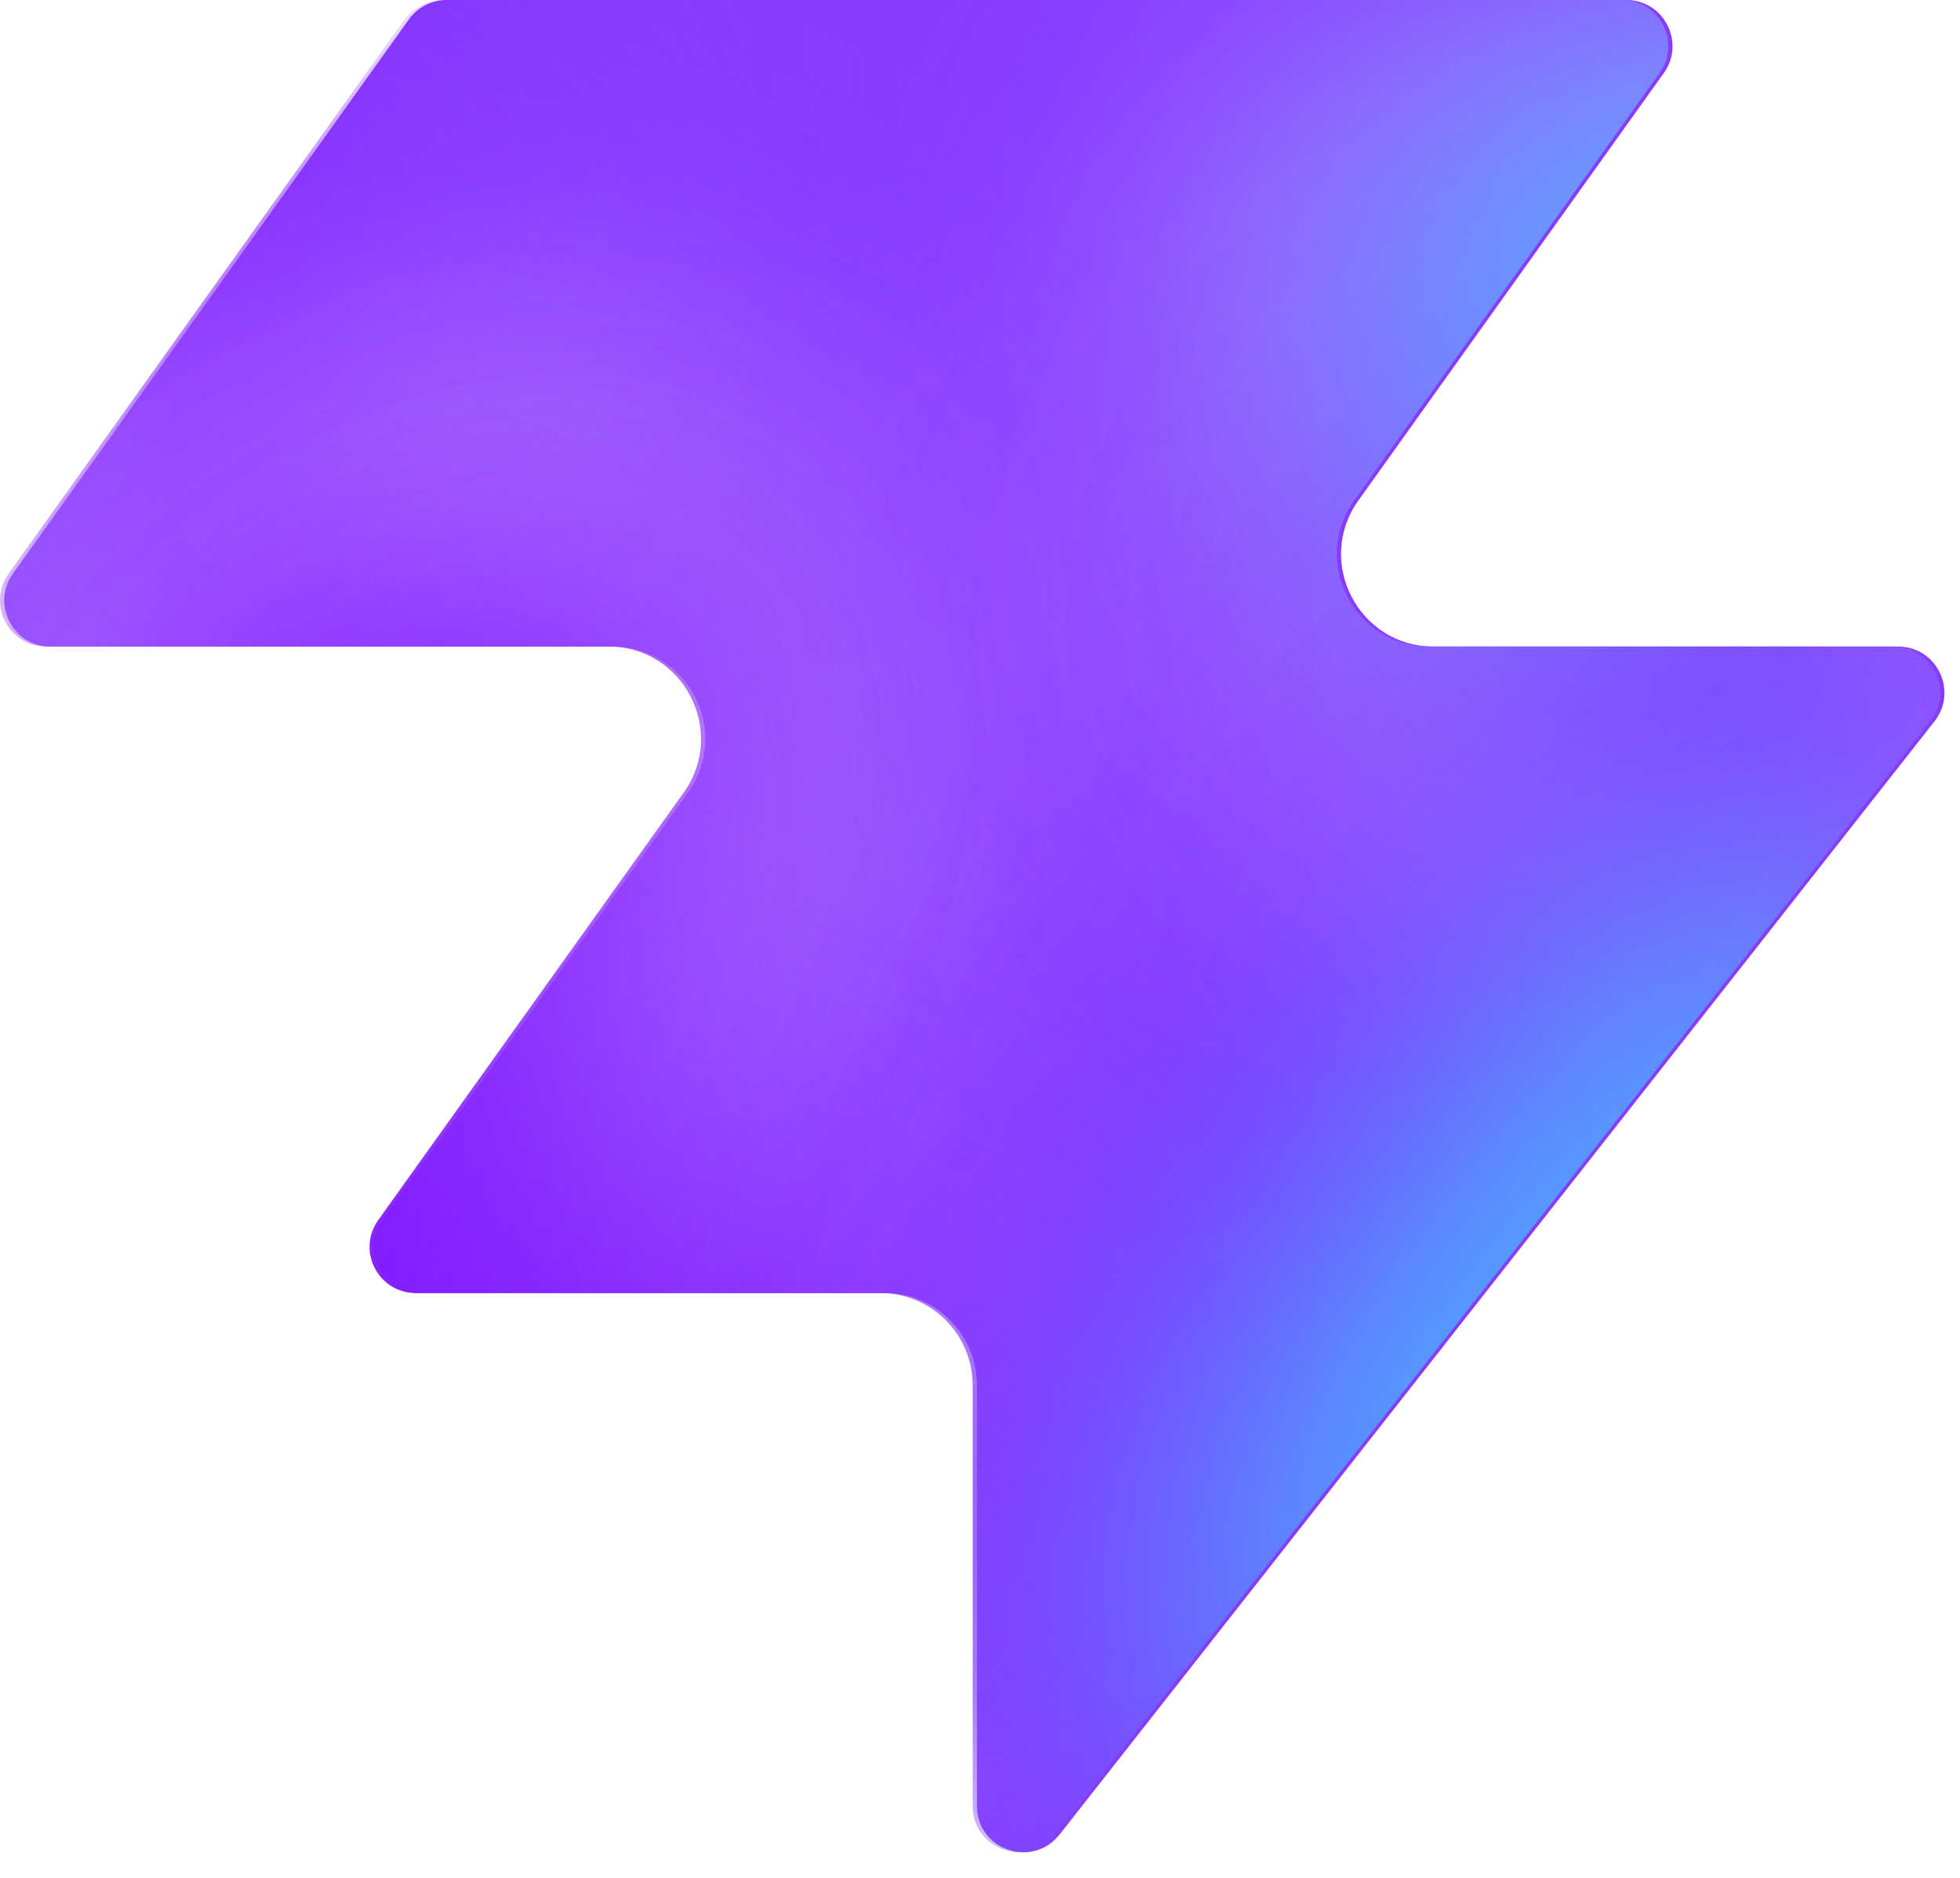
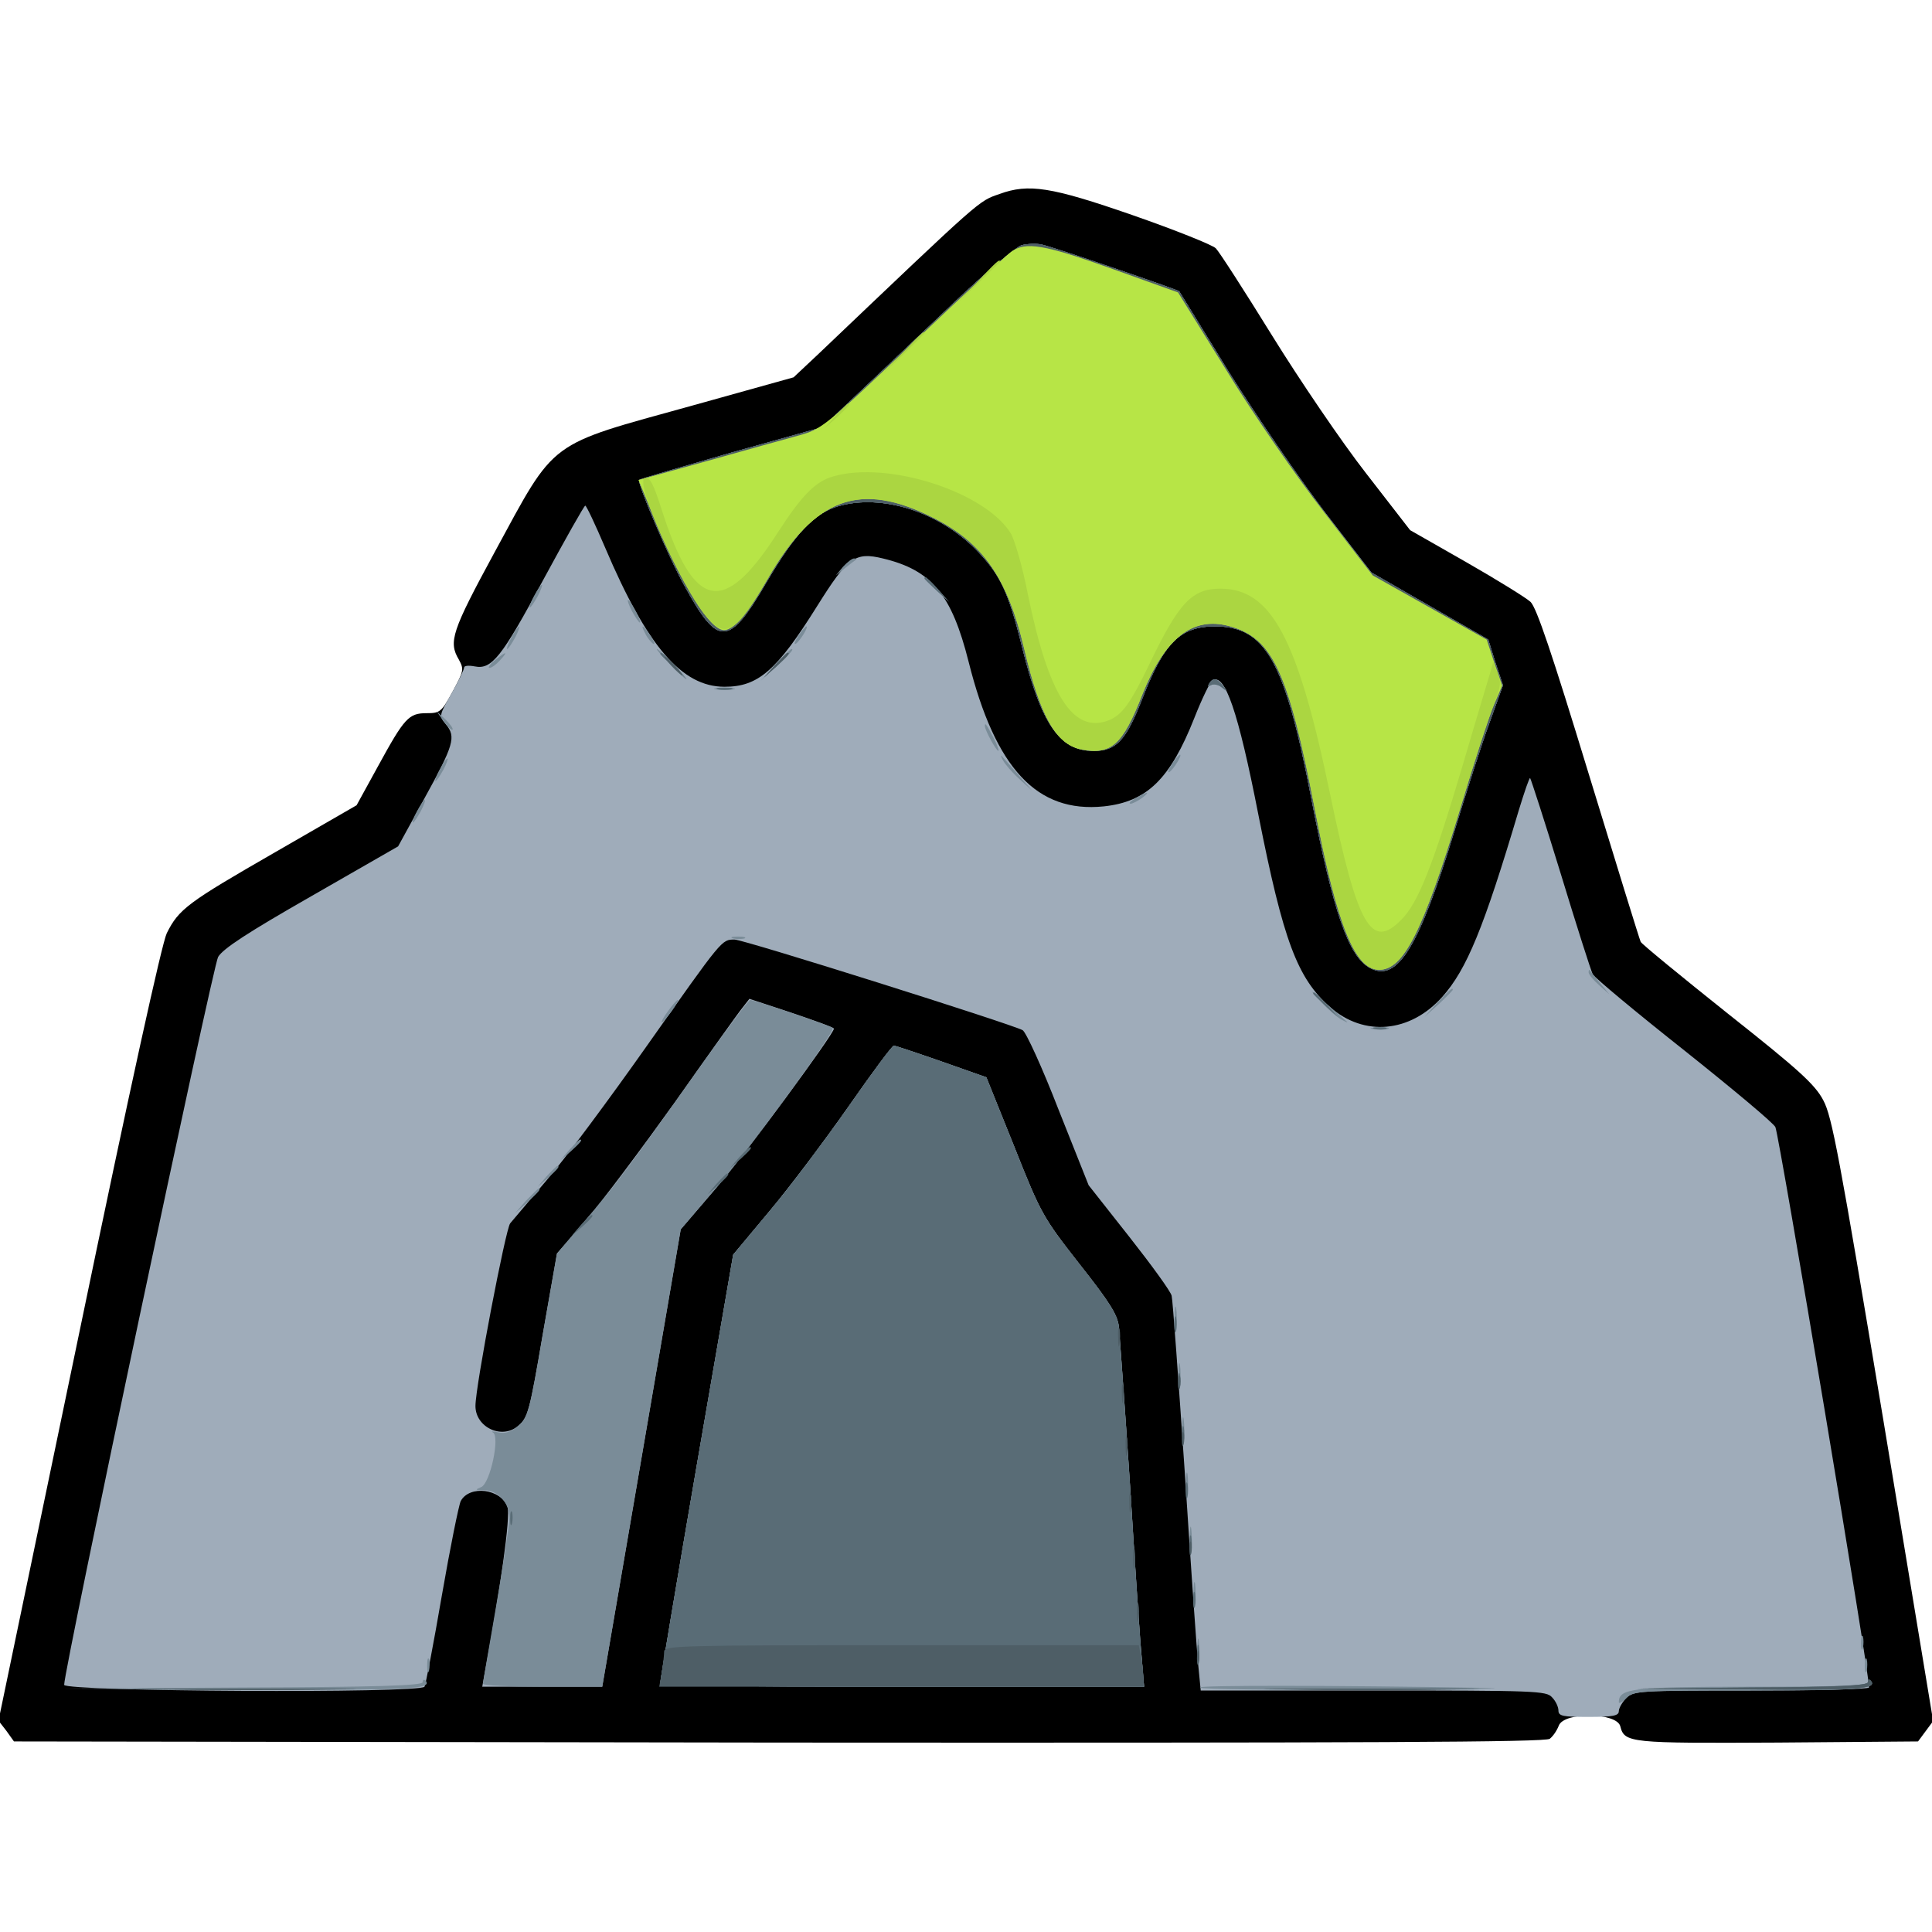
- <svg xmlns="http://www.w3.org/2000/svg" width="48" height="46" fill="none" viewBox="0 0 48 46">
-   <path fill="#863bff" d="M25.946 44.938c-.664.845-2.021.375-2.021-.698V33.937a2.26 2.26 0 0 0-2.262-2.262H10.287c-.92 0-1.456-1.04-.92-1.788l7.48-10.471c1.07-1.497 0-3.578-1.842-3.578H1.237c-.92 0-1.456-1.04-.92-1.788L10.013.474c.214-.297.556-.474.92-.474h28.894c.92 0 1.456 1.04.92 1.788l-7.48 10.471c-1.07 1.498 0 3.579 1.842 3.579h11.377c.943 0 1.473 1.088.89 1.83L25.947 44.94z" style="fill:#863bff;fill:color(display-p3 .525 .23 1);fill-opacity:1" />
-   <mask id="a" width="48" height="46" x="0" y="0" maskUnits="userSpaceOnUse" style="mask-type:alpha">
-     <path fill="#000" d="M25.842 44.938c-.664.844-2.021.375-2.021-.698V33.937a2.26 2.26 0 0 0-2.262-2.262H10.183c-.92 0-1.456-1.04-.92-1.788l7.48-10.471c1.07-1.498 0-3.579-1.842-3.579H1.133c-.92 0-1.456-1.04-.92-1.787L9.91.473c.214-.297.556-.474.92-.474h28.894c.92 0 1.456 1.04.92 1.788l-7.48 10.471c-1.07 1.498 0 3.578 1.842 3.578h11.377c.943 0 1.473 1.088.89 1.832L25.843 44.94z" style="fill:#000;fill-opacity:1" />
-   </mask>
-   <g mask="url(#a)">
-     <g filter="url(#b)">
-       <ellipse cx="5.508" cy="14.704" fill="#ede6ff" rx="5.508" ry="14.704" style="fill:#ede6ff;fill:color(display-p3 .927 .903 1);fill-opacity:1" transform="matrix(.00324 1 1 -.00324 -4.47 31.516)" />
-     </g>
-     <g filter="url(#c)">
-       <ellipse cx="10.399" cy="29.851" fill="#ede6ff" rx="10.399" ry="29.851" style="fill:#ede6ff;fill:color(display-p3 .927 .903 1);fill-opacity:1" transform="matrix(.00324 1 1 -.00324 -39.328 7.883)" />
-     </g>
-     <g filter="url(#d)">
-       <ellipse cx="5.508" cy="30.487" fill="#7e14ff" rx="5.508" ry="30.487" style="fill:#7e14ff;fill:color(display-p3 .492 .077 1);fill-opacity:1" transform="rotate(89.814 -25.913 -14.639)scale(1 -1)" />
-     </g>
-     <g filter="url(#e)">
-       <ellipse cx="5.508" cy="30.599" fill="#7e14ff" rx="5.508" ry="30.599" style="fill:#7e14ff;fill:color(display-p3 .492 .077 1);fill-opacity:1" transform="rotate(89.814 -32.644 -3.334)scale(1 -1)" />
-     </g>
-     <g filter="url(#f)">
-       <ellipse cx="5.508" cy="30.599" fill="#7e14ff" rx="5.508" ry="30.599" style="fill:#7e14ff;fill:color(display-p3 .492 .077 1);fill-opacity:1" transform="matrix(.00324 1 1 -.00324 -34.34 30.47)" />
-     </g>
-     <g filter="url(#g)">
-       <ellipse cx="14.072" cy="22.078" fill="#ede6ff" rx="14.072" ry="22.078" style="fill:#ede6ff;fill:color(display-p3 .927 .903 1);fill-opacity:1" transform="rotate(93.35 24.506 48.493)scale(-1 1)" />
-     </g>
-     <g filter="url(#h)">
-       <ellipse cx="3.47" cy="21.501" fill="#7e14ff" rx="3.47" ry="21.501" style="fill:#7e14ff;fill:color(display-p3 .492 .077 1);fill-opacity:1" transform="rotate(89.009 28.708 47.59)scale(-1 1)" />
-     </g>
-     <g filter="url(#i)">
-       <ellipse cx="3.47" cy="21.501" fill="#7e14ff" rx="3.47" ry="21.501" style="fill:#7e14ff;fill:color(display-p3 .492 .077 1);fill-opacity:1" transform="rotate(89.009 28.708 47.59)scale(-1 1)" />
-     </g>
-     <g filter="url(#j)">
-       <ellipse cx=".387" cy="8.972" fill="#7e14ff" rx="4.407" ry="29.108" style="fill:#7e14ff;fill:color(display-p3 .492 .077 1);fill-opacity:1" transform="rotate(39.51 .387 8.972)" />
-     </g>
-     <g filter="url(#k)">
-       <ellipse cx="47.523" cy="-6.092" fill="#7e14ff" rx="4.407" ry="29.108" style="fill:#7e14ff;fill:color(display-p3 .492 .077 1);fill-opacity:1" transform="rotate(37.892 47.523 -6.092)" />
-     </g>
-     <g filter="url(#l)">
-       <ellipse cx="41.412" cy="6.333" fill="#47bfff" rx="5.971" ry="9.665" style="fill:#47bfff;fill:color(display-p3 .28 .748 1);fill-opacity:1" transform="rotate(37.892 41.412 6.333)" />
-     </g>
-     <g filter="url(#m)">
-       <ellipse cx="-1.879" cy="38.332" fill="#7e14ff" rx="4.407" ry="29.108" style="fill:#7e14ff;fill:color(display-p3 .492 .077 1);fill-opacity:1" transform="rotate(37.892 -1.88 38.332)" />
-     </g>
-     <g filter="url(#n)">
-       <ellipse cx="-1.879" cy="38.332" fill="#7e14ff" rx="4.407" ry="29.108" style="fill:#7e14ff;fill:color(display-p3 .492 .077 1);fill-opacity:1" transform="rotate(37.892 -1.88 38.332)" />
-     </g>
-     <g filter="url(#o)">
-       <ellipse cx="35.651" cy="29.907" fill="#7e14ff" rx="4.407" ry="29.108" style="fill:#7e14ff;fill:color(display-p3 .492 .077 1);fill-opacity:1" transform="rotate(37.892 35.651 29.907)" />
-     </g>
-     <g filter="url(#p)">
-       <ellipse cx="38.418" cy="32.4" fill="#47bfff" rx="5.971" ry="15.297" style="fill:#47bfff;fill:color(display-p3 .28 .748 1);fill-opacity:1" transform="rotate(37.892 38.418 32.4)" />
-     </g>
-   </g>
-   <defs>
-     <filter id="b" width="60.045" height="41.654" x="-19.77" y="16.149" color-interpolation-filters="sRGB" filterUnits="userSpaceOnUse">
-       <feFlood flood-opacity="0" result="BackgroundImageFix" />
-       <feBlend in="SourceGraphic" in2="BackgroundImageFix" result="shape" />
-       <feGaussianBlur result="effect1_foregroundBlur_2002_17158" stdDeviation="7.659" />
-     </filter>
-     <filter id="c" width="90.34" height="51.437" x="-54.613" y="-7.533" color-interpolation-filters="sRGB" filterUnits="userSpaceOnUse">
-       <feFlood flood-opacity="0" result="BackgroundImageFix" />
-       <feBlend in="SourceGraphic" in2="BackgroundImageFix" result="shape" />
-       <feGaussianBlur result="effect1_foregroundBlur_2002_17158" stdDeviation="7.659" />
-     </filter>
-     <filter id="d" width="79.355" height="29.4" x="-49.64" y="2.03" color-interpolation-filters="sRGB" filterUnits="userSpaceOnUse">
-       <feFlood flood-opacity="0" result="BackgroundImageFix" />
-       <feBlend in="SourceGraphic" in2="BackgroundImageFix" result="shape" />
-       <feGaussianBlur result="effect1_foregroundBlur_2002_17158" stdDeviation="4.596" />
-     </filter>
-     <filter id="e" width="79.579" height="29.4" x="-45.045" y="20.029" color-interpolation-filters="sRGB" filterUnits="userSpaceOnUse">
-       <feFlood flood-opacity="0" result="BackgroundImageFix" />
-       <feBlend in="SourceGraphic" in2="BackgroundImageFix" result="shape" />
-       <feGaussianBlur result="effect1_foregroundBlur_2002_17158" stdDeviation="4.596" />
-     </filter>
-     <filter id="f" width="79.579" height="29.4" x="-43.513" y="21.178" color-interpolation-filters="sRGB" filterUnits="userSpaceOnUse">
-       <feFlood flood-opacity="0" result="BackgroundImageFix" />
-       <feBlend in="SourceGraphic" in2="BackgroundImageFix" result="shape" />
-       <feGaussianBlur result="effect1_foregroundBlur_2002_17158" stdDeviation="4.596" />
-     </filter>
-     <filter id="g" width="74.749" height="58.852" x="15.756" y="-17.901" color-interpolation-filters="sRGB" filterUnits="userSpaceOnUse">
-       <feFlood flood-opacity="0" result="BackgroundImageFix" />
-       <feBlend in="SourceGraphic" in2="BackgroundImageFix" result="shape" />
-       <feGaussianBlur result="effect1_foregroundBlur_2002_17158" stdDeviation="7.659" />
-     </filter>
-     <filter id="h" width="61.377" height="25.362" x="23.548" y="2.284" color-interpolation-filters="sRGB" filterUnits="userSpaceOnUse">
-       <feFlood flood-opacity="0" result="BackgroundImageFix" />
-       <feBlend in="SourceGraphic" in2="BackgroundImageFix" result="shape" />
-       <feGaussianBlur result="effect1_foregroundBlur_2002_17158" stdDeviation="4.596" />
-     </filter>
-     <filter id="i" width="61.377" height="25.362" x="23.548" y="2.284" color-interpolation-filters="sRGB" filterUnits="userSpaceOnUse">
-       <feFlood flood-opacity="0" result="BackgroundImageFix" />
-       <feBlend in="SourceGraphic" in2="BackgroundImageFix" result="shape" />
-       <feGaussianBlur result="effect1_foregroundBlur_2002_17158" stdDeviation="4.596" />
-     </filter>
-     <filter id="j" width="56.045" height="63.649" x="-27.636" y="-22.853" color-interpolation-filters="sRGB" filterUnits="userSpaceOnUse">
-       <feFlood flood-opacity="0" result="BackgroundImageFix" />
-       <feBlend in="SourceGraphic" in2="BackgroundImageFix" result="shape" />
-       <feGaussianBlur result="effect1_foregroundBlur_2002_17158" stdDeviation="4.596" />
-     </filter>
-     <filter id="k" width="54.814" height="64.646" x="20.116" y="-38.415" color-interpolation-filters="sRGB" filterUnits="userSpaceOnUse">
-       <feFlood flood-opacity="0" result="BackgroundImageFix" />
-       <feBlend in="SourceGraphic" in2="BackgroundImageFix" result="shape" />
-       <feGaussianBlur result="effect1_foregroundBlur_2002_17158" stdDeviation="4.596" />
-     </filter>
-     <filter id="l" width="33.541" height="35.313" x="24.641" y="-11.323" color-interpolation-filters="sRGB" filterUnits="userSpaceOnUse">
-       <feFlood flood-opacity="0" result="BackgroundImageFix" />
-       <feBlend in="SourceGraphic" in2="BackgroundImageFix" result="shape" />
-       <feGaussianBlur result="effect1_foregroundBlur_2002_17158" stdDeviation="4.596" />
-     </filter>
-     <filter id="m" width="54.814" height="64.646" x="-29.286" y="6.009" color-interpolation-filters="sRGB" filterUnits="userSpaceOnUse">
-       <feFlood flood-opacity="0" result="BackgroundImageFix" />
-       <feBlend in="SourceGraphic" in2="BackgroundImageFix" result="shape" />
-       <feGaussianBlur result="effect1_foregroundBlur_2002_17158" stdDeviation="4.596" />
-     </filter>
-     <filter id="n" width="54.814" height="64.646" x="-29.286" y="6.009" color-interpolation-filters="sRGB" filterUnits="userSpaceOnUse">
-       <feFlood flood-opacity="0" result="BackgroundImageFix" />
-       <feBlend in="SourceGraphic" in2="BackgroundImageFix" result="shape" />
-       <feGaussianBlur result="effect1_foregroundBlur_2002_17158" stdDeviation="4.596" />
-     </filter>
-     <filter id="o" width="54.814" height="64.646" x="8.244" y="-2.416" color-interpolation-filters="sRGB" filterUnits="userSpaceOnUse">
-       <feFlood flood-opacity="0" result="BackgroundImageFix" />
-       <feBlend in="SourceGraphic" in2="BackgroundImageFix" result="shape" />
-       <feGaussianBlur result="effect1_foregroundBlur_2002_17158" stdDeviation="4.596" />
-     </filter>
-     <filter id="p" width="39.409" height="43.623" x="18.713" y="10.588" color-interpolation-filters="sRGB" filterUnits="userSpaceOnUse">
-       <feFlood flood-opacity="0" result="BackgroundImageFix" />
-       <feBlend in="SourceGraphic" in2="BackgroundImageFix" result="shape" />
-       <feGaussianBlur result="effect1_foregroundBlur_2002_17158" stdDeviation="4.596" />
-     </filter>
-   </defs>
+ <svg xmlns="http://www.w3.org/2000/svg" viewBox="0 0 512 512" width="512" height="512">
+   <path fill="#000000" d="M 264.9 51.4c-5.7 2-4.2 0.7-48 42.4l-6.6 6.2-26.9 7.5c-38.6 10.7-35.9 8.6-52.3 38.8-11.4 21-12.3 23.8-9.5 28.5 1.4 2.6 1.3 3-1.6 8.4-3 5.5-3.4 5.8-6.9 5.8-4.8 0-5.9 1.2-13 14.2l-5.6 10.2-21.5 12.4c-23.3 13.4-25.6 15.1-28.8 21.5-1.3 2.7-9.7 40.8-23.3 106.4l-21.3 102.3 2.1 2.7 2 2.8 202.8 0.3c157.6 0.1 203.1-0.1 204.2-1 0.9-0.7 1.9-2.2 2.4-3.5 1.4-3.7 15.4-3.5 16.3 0.2 1.1 4.4 2.5 4.5 41.7 4.3l37.2-0.3 2-2.7 2-2.7-13.2-79.8c-11.7-70.3-13.6-80.4-15.9-84.7-2.2-4.2-6.5-8.1-25.2-22.9-12.4-9.9-22.8-18.4-23.2-19.1-0.3-0.6-6.5-20.7-13.8-44.6-9.7-31.8-13.8-44-15.4-45.5-1.2-1.1-8.8-5.8-17-10.5l-14.9-8.5-11.7-15.1c-6.4-8.2-17.6-24.7-24.9-36.5-7.3-11.8-14-22.2-14.9-23.1-0.9-0.9-10.9-4.9-22.1-8.8-21.6-7.5-27.5-8.4-35.2-5.6z" />
+   <path fill="#9facba" d="M 270.7 65c-1.5 0.5-9.7 7.4-18 15.3-8.4 8-19.6 18.6-25 23.7l-9.7 9.2-24 6.7c-13.2 3.8-24.3 7-24.6 7.3-0.6 0.7 7.9 20.8 12.2 28.4 8.8 16 11.6 15.8 21.7-1.6 7.6-12.9 12.6-18.1 19-19.9 11.4-3.2 26.2 1.4 36.1 11.3 6.7 6.8 8.8 11.2 12.6 26.6 5 20 9.9 27 18.8 27 6 0 8.5-2.7 12.7-13.3 5.9-15.4 10.2-19.7 19.5-19.7 13.4 0 18.5 9.1 25.5 45.5 5.9 30.5 9.9 42.1 15.7 45.1 7.2 3.7 12.9-5.7 22.3-36.6 3.1-10.2 7.2-23 9.2-28.4l3.6-10-2-6-1.9-6.1-15.5-8.9-15.5-8.9-12.4-16.1c-6.8-8.9-18.2-25.6-25.4-37.1-7.1-11.6-13-21.1-13.1-21.3-0.3-0.4-33.8-11.9-36.5-12.4-1.4-0.3-3.8-0.2-5.3 0.2zM 144 153.6c-11.1 20.7-13.7 23.9-18.2 23-1.6-0.3-2.8-0.2-2.8 0.3 0 0.5-1.5 3.6-3.3 6.8-3.4 6-3.4 6-1.5 8.3 2.7 3.3 2.1 5.4-5.9 19.9l-6.8 12.4-23 13.2c-16.8 9.6-23.4 13.9-24.7 16.1-1.4 2.5-40.8 188.7-40.8 192.9 0 1.8 94.4 2.3 95.5 0.5 0.3-0.5 2.4-11.4 4.6-24.2 2.2-12.7 4.5-24 5-25 2.3-4.3 10.7-3.3 12.4 1.6 0.8 2.5-1.8 21.3-6.2 44.8l-0.5 2.8 15.9 0 15.9 0 10.4-60.6 10.4-60.6 9.5-11.1c7.8-9.1 31.1-40.7 31.1-42.1 0-0.3-5-2.1-11.2-4.2l-11.2-3.7-1.8 2.3c-1 1.2-9 12.4-17.8 24.9-8.9 12.4-19.5 26.6-23.7 31.4l-7.7 8.9-3.8 21.6c-3.4 20-3.9 21.9-6.4 24-4.3 3.8-11.4 0.5-11.4-5.2 0-5.3 8-46.9 9.2-48.4 0.8-1 5.3-6.2 9.9-11.7 4.7-5.5 16.5-21.4 26.3-35.3 20.2-28.6 19.8-28.2 23.3-28.2 2.4 0 72.8 22.2 76.3 24 0.9 0.5 5.2 9.9 9.5 21l8 20.1 10.8 13.7c5.9 7.5 11 14.5 11.2 15.6 0.3 1.2 1.8 22.3 3.5 47.1 1.6 24.7 3.2 47.8 3.6 51.3l0.6 6.2 45.7 0c43.1 0 45.9 0.1 47.4 1.8 1 1 1.7 2.6 1.7 3.5 0 1.5 1.2 1.7 8 1.7 6.4 0 8-0.3 8-1.5 0-0.8 0.9-2.4 2-3.5 1.9-1.9 3.3-2 32.9-2 17.1 0 31.2-0.3 31.4-0.8 0.6-0.9-23.7-145.9-24.8-148.5-0.4-1-11.3-10.1-24.1-20.3-12.9-10.2-23.8-19.3-24.3-20.2-0.5-1-4.3-12.9-8.5-26.7-4.2-13.7-7.9-25.1-8.1-25.3-0.2-0.2-1.5 3.6-3 8.5-9.3 31.3-13.8 42.2-20.3 49.5-8.5 9.5-20.7 10.6-29.7 2.7-8.7-7.7-12.4-17.5-19-50.9-5.4-27.6-8.9-37.7-12.2-35.7-0.6 0.4-2.8 4.9-4.8 10-6.4 16.2-12.6 22.2-24 23.4-17.7 1.8-28.7-10-35.8-38.3-4.5-17.9-9.8-24.3-22.7-27.4-7.4-1.8-9.3-0.4-17.5 12.7-10.7 17.1-15.6 21.3-24.5 21.3-11.3 0-20.5-10.7-31.6-36.8-2.6-6.1-5-11.2-5.3-11.2-0.3 0-5.3 8.9-11.1 19.6zM 224.9 293.2c-6.3 9-15.7 21.5-21 27.8l-9.6 11.5-9.7 56.1c-5.3 30.8-9.6 56.6-9.6 57.2 0 0.9 16.3 1.2 64.1 1.2l64.1 0-0.6-7.3c-0.4-3.9-1.8-24.5-3.1-45.7-1.4-21.2-2.8-40.3-3-42.5-0.4-3.2-2.6-6.6-10.5-16.6-9.6-12.3-10.1-13.1-17.2-31l-7.4-18.4-11.9-4.2c-6.6-2.3-12.3-4.2-12.6-4.2-0.4-0.1-5.8 7.2-12 16.1z" />
+   <path fill="#7a8c98" d="M 270.7 65c-1.5 0.5-9.7 7.4-18 15.3-8.4 8-19.6 18.6-25 23.7l-9.7 9.2-24 6.7c-13.2 3.8-24.3 7-24.6 7.3-0.6 0.7 7.9 20.8 12.2 28.4 8.8 16 11.6 15.8 21.7-1.6 7.6-12.9 12.6-18.1 19-19.9 11.4-3.2 26.2 1.4 36.1 11.3 6.7 6.8 8.8 11.2 12.6 26.6 5 20 9.9 27 18.8 27 6 0 8.5-2.7 12.7-13.3 5.9-15.4 10.2-19.7 19.5-19.7 13.4 0 18.5 9.1 25.5 45.5 5.9 30.5 9.9 42.1 15.7 45.1 7.2 3.7 12.9-5.7 22.3-36.6 3.1-10.2 7.2-23 9.2-28.4l3.6-10-2-6-1.9-6.1-15.5-8.9-15.5-8.9-12.4-16.1c-6.8-8.9-18.2-25.6-25.4-37.1-7.1-11.6-13-21.1-13.1-21.3-0.3-0.4-33.8-11.9-36.5-12.4-1.4-0.3-3.8-0.2-5.3 0.2zM 223.4 150.2l-1.9 2.3 2.5-2c1.4-1.1 2.7-2.1 2.9-2.2 0.2-0.2 0-0.3-0.6-0.3-0.5 0-1.8 1-2.9 2.2zM 245 153.3c0 0.2 1.5 1.6 3.3 3.3l3.2 2.9-2.9-3.3c-2.8-3-3.6-3.7-3.6-2.9zM 141.5 158c-0.9 1.6-1.3 3-1.1 3 0.3 0 1.2-1.4 2.1-3 0.9-1.7 1.3-3 1.1-3-0.3 0-1.2 1.3-2.1 3zM 167.5 162c0.9 1.6 1.8 3 2.1 3 0.2 0-0.2-1.4-1.1-3-0.9-1.7-1.8-3-2.1-3-0.2 0 0.2 1.3 1.1 3zM 135.5 169c-0.9 1.6-1.3 3-1.1 3 0.3 0 1.2-1.4 2.1-3 0.9-1.7 1.3-3 1.1-3-0.3 0-1.2 1.3-2.1 3zM 171 167.9c0.5 1.1 1.5 2.3 2.1 2.7 0.6 0.3 0.3-0.5-0.6-2-2-3-3-3.5-1.5-0.7zM 211.5 168.6c-0.9 1.5-1.2 2.3-0.6 2 1.1-0.7 3.5-4.6 2.8-4.6-0.3 0-1.2 1.2-2.2 2.6zM 177.5 176c2.1 2.2 4.1 4 4.4 4 0.3 0-1.3-1.8-3.4-4-2.1-2.2-4.1-4-4.4-4-0.3 0 1.3 1.8 3.4 4zM 205.5 176.2l-4 4.3 4.3-4c3.9-3.6 4.7-4.5 3.9-4.5-0.2 0-2.1 1.9-4.2 4.2zM 131.1 175c-1.3 1.1-1.9 2-1.4 2 0.6 0 1.8-0.9 2.8-2 2.3-2.5 1.7-2.5-1.4 0zM 320.4 181.2c-0.4 0.7-0.3 0.8 0.5 0.4 0.6-0.4 2-0.2 2.9 0.6 1.5 1.2 1.6 1.1 0.3-0.5-1.6-2-2.7-2.2-3.7-0.5zM 189.8 182.7c1.2 0.2 3.2 0.2 4.5 0 1.2-0.2 0.2-0.4-2.3-0.4-2.5 0-3.5 0.2-2.2 0.4zM 117.6 191.2c1 1.4 2.1 2.4 2.3 2.2 0.3-0.3-0.6-1.5-1.8-2.7l-2.4-2.2 1.9 2.7zM 261 192.4c0 1.1 3 6.6 3.6 6.6 0.2 0-0.3-1.5-1.2-3.3-1.9-3.6-2.4-4.4-2.4-3.3zM 265.8 201.5c0.6 1.1 2.5 3.3 4.4 5l3.3 3-3.5-4c-1.9-2.2-3.9-4.5-4.4-5-0.5-0.6-0.4-0.1 0.2 1zM 310.5 202.6c-0.9 1.5-1.2 2.3-0.6 2 1.1-0.7 3.5-4.6 2.8-4.6-0.3 0-1.2 1.2-2.2 2.6zM 116.5 204c-0.9 1.6-1.3 3-1.1 3 0.3 0 1.2-1.4 2.1-3 0.9-1.7 1.3-3 1.1-3-0.3 0-1.2 1.3-2.1 3zM 301 211.5c-1.4 0.8-2 1.4-1.4 1.5 0.5 0 1.9-0.7 3-1.5 2.4-1.8 1.6-1.9-1.6 0zM 110.5 215c-0.9 1.6-1.3 3-1.1 3 0.3 0 1.2-1.4 2.1-3 0.9-1.7 1.3-3 1.1-3-0.3 0-1.2 1.3-2.1 3zM 194.3 248.7c0.9 0.2 2.3 0.2 3 0 0.6-0.3-0.1-0.5-1.8-0.5-1.6 0-2.2 0.2-1.2 0.5zM 421 257.7c0 0.5 1.2 2 2.8 3.4l2.7 2.4-2.5-3c-1.4-1.7-2.6-3.2-2.7-3.4-0.2-0.2-0.3 0-0.3 0.6zM 350 265.4c1.9 2.1 4.4 4.2 5.5 4.8 1.1 0.6 1.8 0.9 1.5 0.6-0.3-0.2-2.7-2.4-5.5-4.8-4.8-4.2-4.8-4.2-1.5-0.6zM 380.9 265.7l-3.4 3.8 3.8-3.4c2-1.9 3.7-3.6 3.7-3.8 0-0.8-0.8 0-4.1 3.4zM 177 268c-1.2 1.6-1.9 3-1.6 3 0.2 0 1.4-1.4 2.6-3 1.2-1.7 1.9-3 1.6-3-0.2 0-1.4 1.3-2.6 3zM 185.9 282.2c-18.8 26.5-22.8 32-30.9 41.3l-7.4 8.7-3.8 21.7c-3.4 19.9-3.9 21.8-6.4 23.9-1.9 1.7-3.5 2.2-5.3 1.8-1.4-0.3-2.1-0.3-1.5 0 2 0.9-0.7 13.6-3.1 14.5-1.7 0.7-1.6 0.8 0.8 0.8 3.7 0.1 6.7 3.4 6.7 7.3 0 1.8-1.6 12.3-3.5 23.3-1.9 11-3.5 20.3-3.5 20.7 0 0.5 7.1 0.8 15.8 0.8l15.8 0 10.4-60.6 10.4-60.6 9.5-11.1c9.3-10.9 31.6-41.5 30.8-42.3-0.5-0.5-20.8-7.4-21.9-7.4-0.4 0-6.2 7.8-12.9 17.2zM 363.8 272.7c1.2 0.2 3 0.2 4 0 0.9-0.3-0.1-0.5-2.3-0.4-2.2 0-3 0.2-1.7 0.4zM 224.9 293.2c-6.3 9-15.7 21.5-21 27.8l-9.6 11.5-9.7 56.1c-5.3 30.8-9.6 56.6-9.6 57.2 0 0.9 16.3 1.2 64.1 1.2l64.1 0-0.6-7.3c-0.4-3.9-1.8-24.5-3.1-45.7-1.4-21.2-2.8-40.3-3-42.5-0.4-3.2-2.6-6.6-10.5-16.6-9.6-12.3-10.1-13.1-17.2-31l-7.4-18.4-11.9-4.2c-6.6-2.3-12.3-4.2-12.6-4.2-0.4-0.1-5.8 7.2-12 16.1zM 150.9 304.7l-2.4 2.8 2.8-2.4c2.5-2.3 3.2-3.1 2.4-3.1-0.2 0-1.4 1.2-2.8 2.7zM 144.9 311.7l-2.4 2.8 2.8-2.4c2.5-2.3 3.2-3.1 2.4-3.1-0.2 0-1.4 1.2-2.8 2.7zM 139.4 318.2l-2.9 3.3 3.3-2.9c3-2.8 3.7-3.6 2.9-3.6-0.2 0-1.6 1.5-3.3 3.2zM 311.3 349.5c0 2.7 0.2 3.8 0.4 2.2 0.2-1.5 0.2-3.7 0-5-0.2-1.2-0.4 0-0.4 2.8zM 312.3 364.5c0 2.7 0.2 3.8 0.4 2.2 0.2-1.5 0.2-3.7 0-5-0.2-1.2-0.4 0-0.4 2.8zM 313.3 379c0 3 0.2 4.3 0.4 2.7 0.2-1.5 0.2-3.9 0-5.5-0.2-1.5-0.4-0.2-0.4 2.8zM 314.3 393.5c0 2.7 0.2 3.8 0.4 2.2 0.2-1.5 0.2-3.7 0-5-0.2-1.2-0.4 0-0.4 2.8zM 315.3 408c0 3 0.2 4.3 0.4 2.7 0.2-1.5 0.2-3.9 0-5.5-0.2-1.5-0.4-0.2-0.4 2.8zM 316.3 422.5c0 2.7 0.2 3.8 0.4 2.2 0.2-1.5 0.2-3.7 0-5-0.2-1.2-0.4 0-0.4 2.8zM 317.3 437.5c0 2.7 0.2 3.8 0.4 2.2 0.2-1.5 0.2-3.7 0-5-0.2-1.2-0.4 0-0.4 2.8zM 493.2 435.5c0 1.6 0.2 2.2 0.5 1.2 0.2-0.9 0.2-2.3 0-3-0.3-0.6-0.5 0.1-0.5 1.8zM 113.2 441.5c0 1.6 0.2 2.2 0.5 1.2 0.2-0.9 0.2-2.3 0-3-0.3-0.6-0.5 0.1-0.5 1.8zM 494.2 441.5c0 1.6 0.2 2.2 0.5 1.2 0.2-0.9 0.2-2.3 0-3-0.3-0.6-0.5 0.1-0.5 1.8zM 112 445.8c0 0.9-12.2 1.3-47.7 1.4l-47.8 0.3 47.4 0.2c44.7 0.3 51.1 0 48.8-2.4-0.4-0.3-0.7-0.1-0.7 0.5zM 495 445.8c0 0.9-8 1.2-30.8 1.2-31.4 0-35.2 0.4-35.2 4.1 0 0.5 0.9 0 2-1.1 1.9-1.9 3.3-2 32.9-2 29.2 0 34-0.4 31.7-2.7-0.3-0.4-0.6-0.1-0.6 0.5zM 318 447.2c0 0.5 20.6 0.7 45.8 0.6 25.1-0.1 38.5-0.4 29.7-0.5-40.8-0.7-75.5-0.7-75.5-0.1z" />
+   <path fill="#596c76" d="M 270.7 65c-1.5 0.5-9.7 7.4-18 15.3-8.4 8-19.6 18.6-25 23.7l-9.7 9.2-24 6.7c-13.2 3.8-24.3 7-24.6 7.3-0.6 0.7 7.9 20.8 12.2 28.4 8.8 16 11.6 15.8 21.7-1.6 7.6-12.9 12.6-18.1 19-19.9 11.4-3.2 26.2 1.4 36.1 11.3 6.7 6.8 8.8 11.2 12.6 26.6 5 20 9.9 27 18.8 27 6 0 8.5-2.7 12.7-13.3 5.9-15.4 10.2-19.7 19.5-19.7 13.4 0 18.5 9.1 25.5 45.5 5.9 30.5 9.9 42.1 15.7 45.1 7.2 3.7 12.9-5.7 22.3-36.6 3.1-10.2 7.2-23 9.2-28.4l3.6-10-2-6-1.9-6.1-15.5-8.9-15.5-8.9-12.4-16.1c-6.8-8.9-18.2-25.6-25.4-37.1-7.1-11.6-13-21.1-13.1-21.3-0.3-0.4-33.8-11.9-36.5-12.4-1.4-0.3-3.8-0.2-5.3 0.2zM 245 153.3c0 0.2 1.5 1.6 3.3 3.3l3.2 2.9-2.9-3.3c-2.8-3-3.6-3.7-3.6-2.9zM 175 173.3c0 0.2 1.5 1.6 3.3 3.3l3.2 2.9-2.9-3.3c-2.8-3-3.6-3.7-3.6-2.9zM 205.4 176.2l-2.9 3.3 3.3-2.9c3-2.8 3.7-3.6 2.9-3.6-0.2 0-1.6 1.5-3.3 3.2zM 320.4 181.2c-0.4 0.7-0.3 0.8 0.5 0.4 0.6-0.4 2-0.2 2.9 0.6 1.5 1.2 1.6 1.1 0.3-0.5-1.6-2-2.7-2.2-3.7-0.5zM 190.3 182.7c0.9 0.2 2.5 0.2 3.5 0 0.9-0.3 0.1-0.5-1.8-0.5-1.9 0-2.7 0.2-1.7 0.5zM 348 263.3c0 0.2 1.5 1.6 3.3 3.3l3.2 2.9-2.9-3.3c-2.8-3-3.6-3.7-3.6-2.9zM 364.3 272.7c0.9 0.2 2.3 0.2 3 0 0.6-0.3-0.1-0.5-1.8-0.5-1.6 0-2.2 0.2-1.2 0.5zM 224.9 293.2c-6.3 9-15.7 21.5-21 27.8l-9.6 11.5-9.7 56.1c-5.3 30.8-9.6 56.6-9.6 57.2 0 0.9 16.3 1.2 64.1 1.2l64.1 0-0.6-7.3c-0.4-3.9-1.8-24.5-3.1-45.7-1.4-21.2-2.8-40.3-3-42.5-0.4-3.2-2.6-6.6-10.5-16.6-9.6-12.3-10.1-13.1-17.2-31l-7.4-18.4-11.9-4.2c-6.6-2.3-12.3-4.2-12.6-4.2-0.4-0.1-5.8 7.2-12 16.1zM 195.9 306.7l-2.4 2.8 2.8-2.4c2.5-2.3 3.2-3.1 2.4-3.1-0.2 0-1.4 1.2-2.8 2.7zM 189.9 313.7l-2.4 2.8 2.8-2.4c2.5-2.3 3.2-3.1 2.4-3.1-0.2 0-1.4 1.2-2.8 2.7zM 153.9 324.7l-2.4 2.8 2.8-2.4c2.5-2.3 3.2-3.1 2.4-3.1-0.2 0-1.4 1.2-2.8 2.7zM 311.2 351c0 1.9 0.2 2.7 0.5 1.7 0.2-0.9 0.2-2.5 0-3.5-0.3-0.9-0.5-0.1-0.5 1.8zM 312.2 366c0 1.9 0.2 2.7 0.5 1.7 0.2-0.9 0.2-2.5 0-3.5-0.3-0.9-0.5-0.1-0.5 1.8zM 313.3 380.5c0 2.2 0.2 3 0.4 1.7 0.2-1.2 0.2-3 0-4-0.3-0.9-0.5 0.1-0.4 2.3zM 314.2 395c0 1.9 0.2 2.7 0.5 1.7 0.2-0.9 0.2-2.5 0-3.5-0.3-0.9-0.5-0.1-0.5 1.8zM 135.2 402.5c0 1.6 0.2 2.2 0.5 1.2 0.2-0.9 0.2-2.3 0-3-0.3-0.6-0.5 0.1-0.5 1.8zM 315.3 409.5c0 2.2 0.2 3 0.4 1.7 0.2-1.2 0.2-3 0-4-0.3-0.9-0.5 0.1-0.4 2.3zM 316.2 424c0 1.9 0.2 2.7 0.5 1.7 0.2-0.9 0.2-2.5 0-3.5-0.3-0.9-0.5-0.1-0.5 1.8zM 317.3 438.5c0 2.2 0.2 3 0.4 1.7 0.2-1.2 0.2-3 0-4-0.3-0.9-0.5 0.1-0.4 2.3zM 495 445.8c0 0.9-8.1 1.3-30.7 1.4l-30.8 0.3 30.4 0.2c28.5 0.3 34-0.1 31.8-2.4-0.4-0.3-0.7-0.1-0.7 0.5zM 40.8 447.7c13.4 0.2 35 0.2 48 0 13-0.1 2.1-0.2-24.3-0.2-26.4 0-37.1 0.1-23.7 0.2zM 340.8 447.7c12.8 0.2 33.5 0.2 46 0 12.5-0.1 2-0.2-23.3-0.2-25.3 0-35.5 0.1-22.7 0.2z" />
+   <path fill="#4e5e66" d="M 270.7 65c-1.5 0.5-9.7 7.4-18 15.3-8.4 8-19.6 18.6-25 23.7l-9.7 9.2-24 6.7c-13.2 3.8-24.3 7-24.6 7.3-0.6 0.7 7.9 20.8 12.2 28.4 8.8 16 11.6 15.8 21.7-1.6 7.6-12.9 12.6-18.1 19-19.9 11.4-3.2 26.2 1.4 36.1 11.3 6.7 6.8 8.8 11.2 12.6 26.6 5 20 9.9 27 18.8 27 6 0 8.5-2.7 12.7-13.3 5.9-15.4 10.2-19.7 19.5-19.7 13.4 0 18.5 9.1 25.5 45.5 5.9 30.5 9.9 42.1 15.7 45.1 7.2 3.7 12.9-5.7 22.3-36.6 3.1-10.2 7.2-23 9.2-28.4l3.6-10-2-6-1.9-6.1-15.5-8.9-15.5-8.9-12.4-16.1c-6.8-8.9-18.2-25.6-25.4-37.1-7.1-11.6-13-21.1-13.1-21.3-0.3-0.4-33.8-11.9-36.5-12.4-1.4-0.3-3.8-0.2-5.3 0.2zM 205.4 176.2l-2.9 3.3 3.3-2.9c3-2.8 3.7-3.6 2.9-3.6-0.2 0-1.6 1.5-3.3 3.2zM 178 176.5c1.3 1.4 2.6 2.5 2.8 2.5 0.3 0-0.5-1.1-1.8-2.5-1.3-1.4-2.6-2.5-2.8-2.5-0.3 0 0.5 1.1 1.8 2.5zM 296.3 354.5c0 2.2 0.2 3 0.4 1.7 0.2-1.2 0.2-3 0-4-0.3-0.9-0.5 0.1-0.4 2.3zM 312.2 366.5c0 1.6 0.2 2.2 0.5 1.2 0.2-0.9 0.2-2.3 0-3-0.3-0.6-0.5 0.1-0.5 1.8zM 297.3 369.5c0 2.2 0.2 3 0.4 1.7 0.2-1.2 0.2-3 0-4-0.3-0.9-0.5 0.1-0.4 2.3zM 313.2 381.5c0 1.6 0.2 2.2 0.5 1.2 0.2-0.9 0.2-2.3 0-3-0.3-0.6-0.5 0.1-0.5 1.8zM 298.3 383.5c0 2.2 0.2 3 0.4 1.7 0.2-1.2 0.2-3 0-4-0.3-0.9-0.5 0.1-0.4 2.3zM 299.3 398.5c0 2.2 0.2 3 0.4 1.7 0.2-1.2 0.2-3 0-4-0.3-0.9-0.5 0.1-0.4 2.3zM 315.2 410.5c0 1.6 0.2 2.2 0.5 1.2 0.2-0.9 0.2-2.3 0-3-0.3-0.6-0.5 0.1-0.5 1.8zM 300.3 413c0 2.5 0.2 3.5 0.4 2.2 0.2-1.2 0.2-3.2 0-4.5-0.2-1.2-0.4-0.2-0.4 2.3zM 301.3 427.5c0 2.2 0.2 3 0.4 1.7 0.2-1.2 0.2-3 0-4-0.3-0.9-0.5 0.1-0.4 2.3zM 176 437.7c0 1-0.3 3.5-0.6 5.5l-0.7 3.8 64.2 0 64.1 0 0-2.4c0-1.3-0.3-3.8-0.6-5.5l-0.6-3.1-62.9 0c-59.2 0-62.9 0.1-62.9 1.7zM 317.2 439.5c0 1.6 0.2 2.2 0.5 1.2 0.2-0.9 0.2-2.3 0-3-0.3-0.6-0.5 0.1-0.5 1.8zM 495 445.8c0 0.9-8.1 1.3-30.7 1.4l-30.8 0.3 30.4 0.2c28.5 0.3 34-0.1 31.8-2.4-0.4-0.3-0.7-0.1-0.7 0.5zM 40.8 447.7c13.4 0.2 35 0.2 48 0 13-0.1 2.1-0.2-24.3-0.2-26.4 0-37.1 0.1-23.7 0.2zM 340.3 447.7c12.5 0.2 32.9 0.2 45.5 0 12.5-0.1 2.2-0.2-22.8-0.2-25 0-35.3 0.1-22.7 0.2z" />
+   <path fill="#b7e546" d="M 268 66.7c-1.4 1-13.2 11.9-26.3 24.4-23.1 22-23.9 22.6-30 24.3-3.4 0.9-14.4 4-24.4 6.8l-18.1 5 4 9.7c7.6 18.3 14.9 30.1 18.7 30.1 2.5 0 6.2-4.4 11.6-13.7 12.4-21.5 24.4-25.9 43.8-16.1 13.2 6.6 19.7 16 24.1 34.6 4.3 18.2 8.5 25.5 15.2 26.8 7.9 1.5 10.9-1.2 16.1-14.5 6-15 13.3-20.8 23-18.2 11.6 3.1 15.7 12 22.8 48.8 5.9 30.7 10.6 42.3 17 42.3 6.5 0 11.5-10.1 21.4-42.5 3.8-12.7 7.9-25.2 9.1-27.9l2.1-4.9-2.1-6.1-2-6.1-15.1-8.5-15.1-8.5-13-16.9c-7.3-9.4-18.7-25.9-25.8-37.5l-12.8-20.6-17.3-6.2c-18.5-6.6-23-7.3-26.9-4.6z" />
+   <path fill="#abd641" d="M 259 74.7l-5.5 5.8 5.8-5.5c3.1-3 5.7-5.6 5.7-5.7 0-0.8-1 0.1-6 5.4zM 239 93.7l-5.5 5.8 5.8-5.5c3.1-3 5.7-5.6 5.7-5.7 0-0.8-1 0.1-6 5.4zM 221.4 110.2l-2.9 3.3 3.3-2.9c3-2.8 3.7-3.6 2.9-3.6-0.2 0-1.6 1.5-3.3 3.2zM 221 126.2c-4.8 1.3-8.4 4.9-14.8 14.8-14.4 22.5-22.3 20.9-30.9-6.1-2.2-6.9-3.1-8.5-4.4-8.2-2.9 0.8 9.3 28.2 16.2 36.6 5.1 6.2 8.1 4.5 16.4-10 12.4-21.5 24.4-25.9 43.8-16.1 13.2 6.6 19.7 16 24.1 34.6 4.3 18.2 8.5 25.5 15.2 26.8 7.9 1.5 10.9-1.2 16.1-14.5 6-15 13.3-20.8 23-18.2 11.6 3.1 15.7 12 22.8 48.8 5.9 30.7 10.6 42.3 17 42.3 6.4 0 11.6-10.2 21.1-41.5 3.6-12.1 7.7-24.7 9-28.1 2.1-5.2 2.3-6.5 1.3-9l-1.2-2.9-0.7 2.5c-0.4 1.4-3.8 12.6-7.4 24.9-7.9 26.6-11.8 36.4-16.2 40.8-8 8.2-11.6 1.9-18.9-33.2-8.6-41.5-15.6-54.5-29.1-54.5-7.5 0-11 3.7-18.8 20-5.1 10.6-7.3 13.5-10.8 14.9-9.4 3.6-15.9-6.5-21.4-33.4-1.4-7.2-3.5-14.4-4.5-16.1-6.7-11-32.4-19.3-46.9-15.2z" />
</svg>
